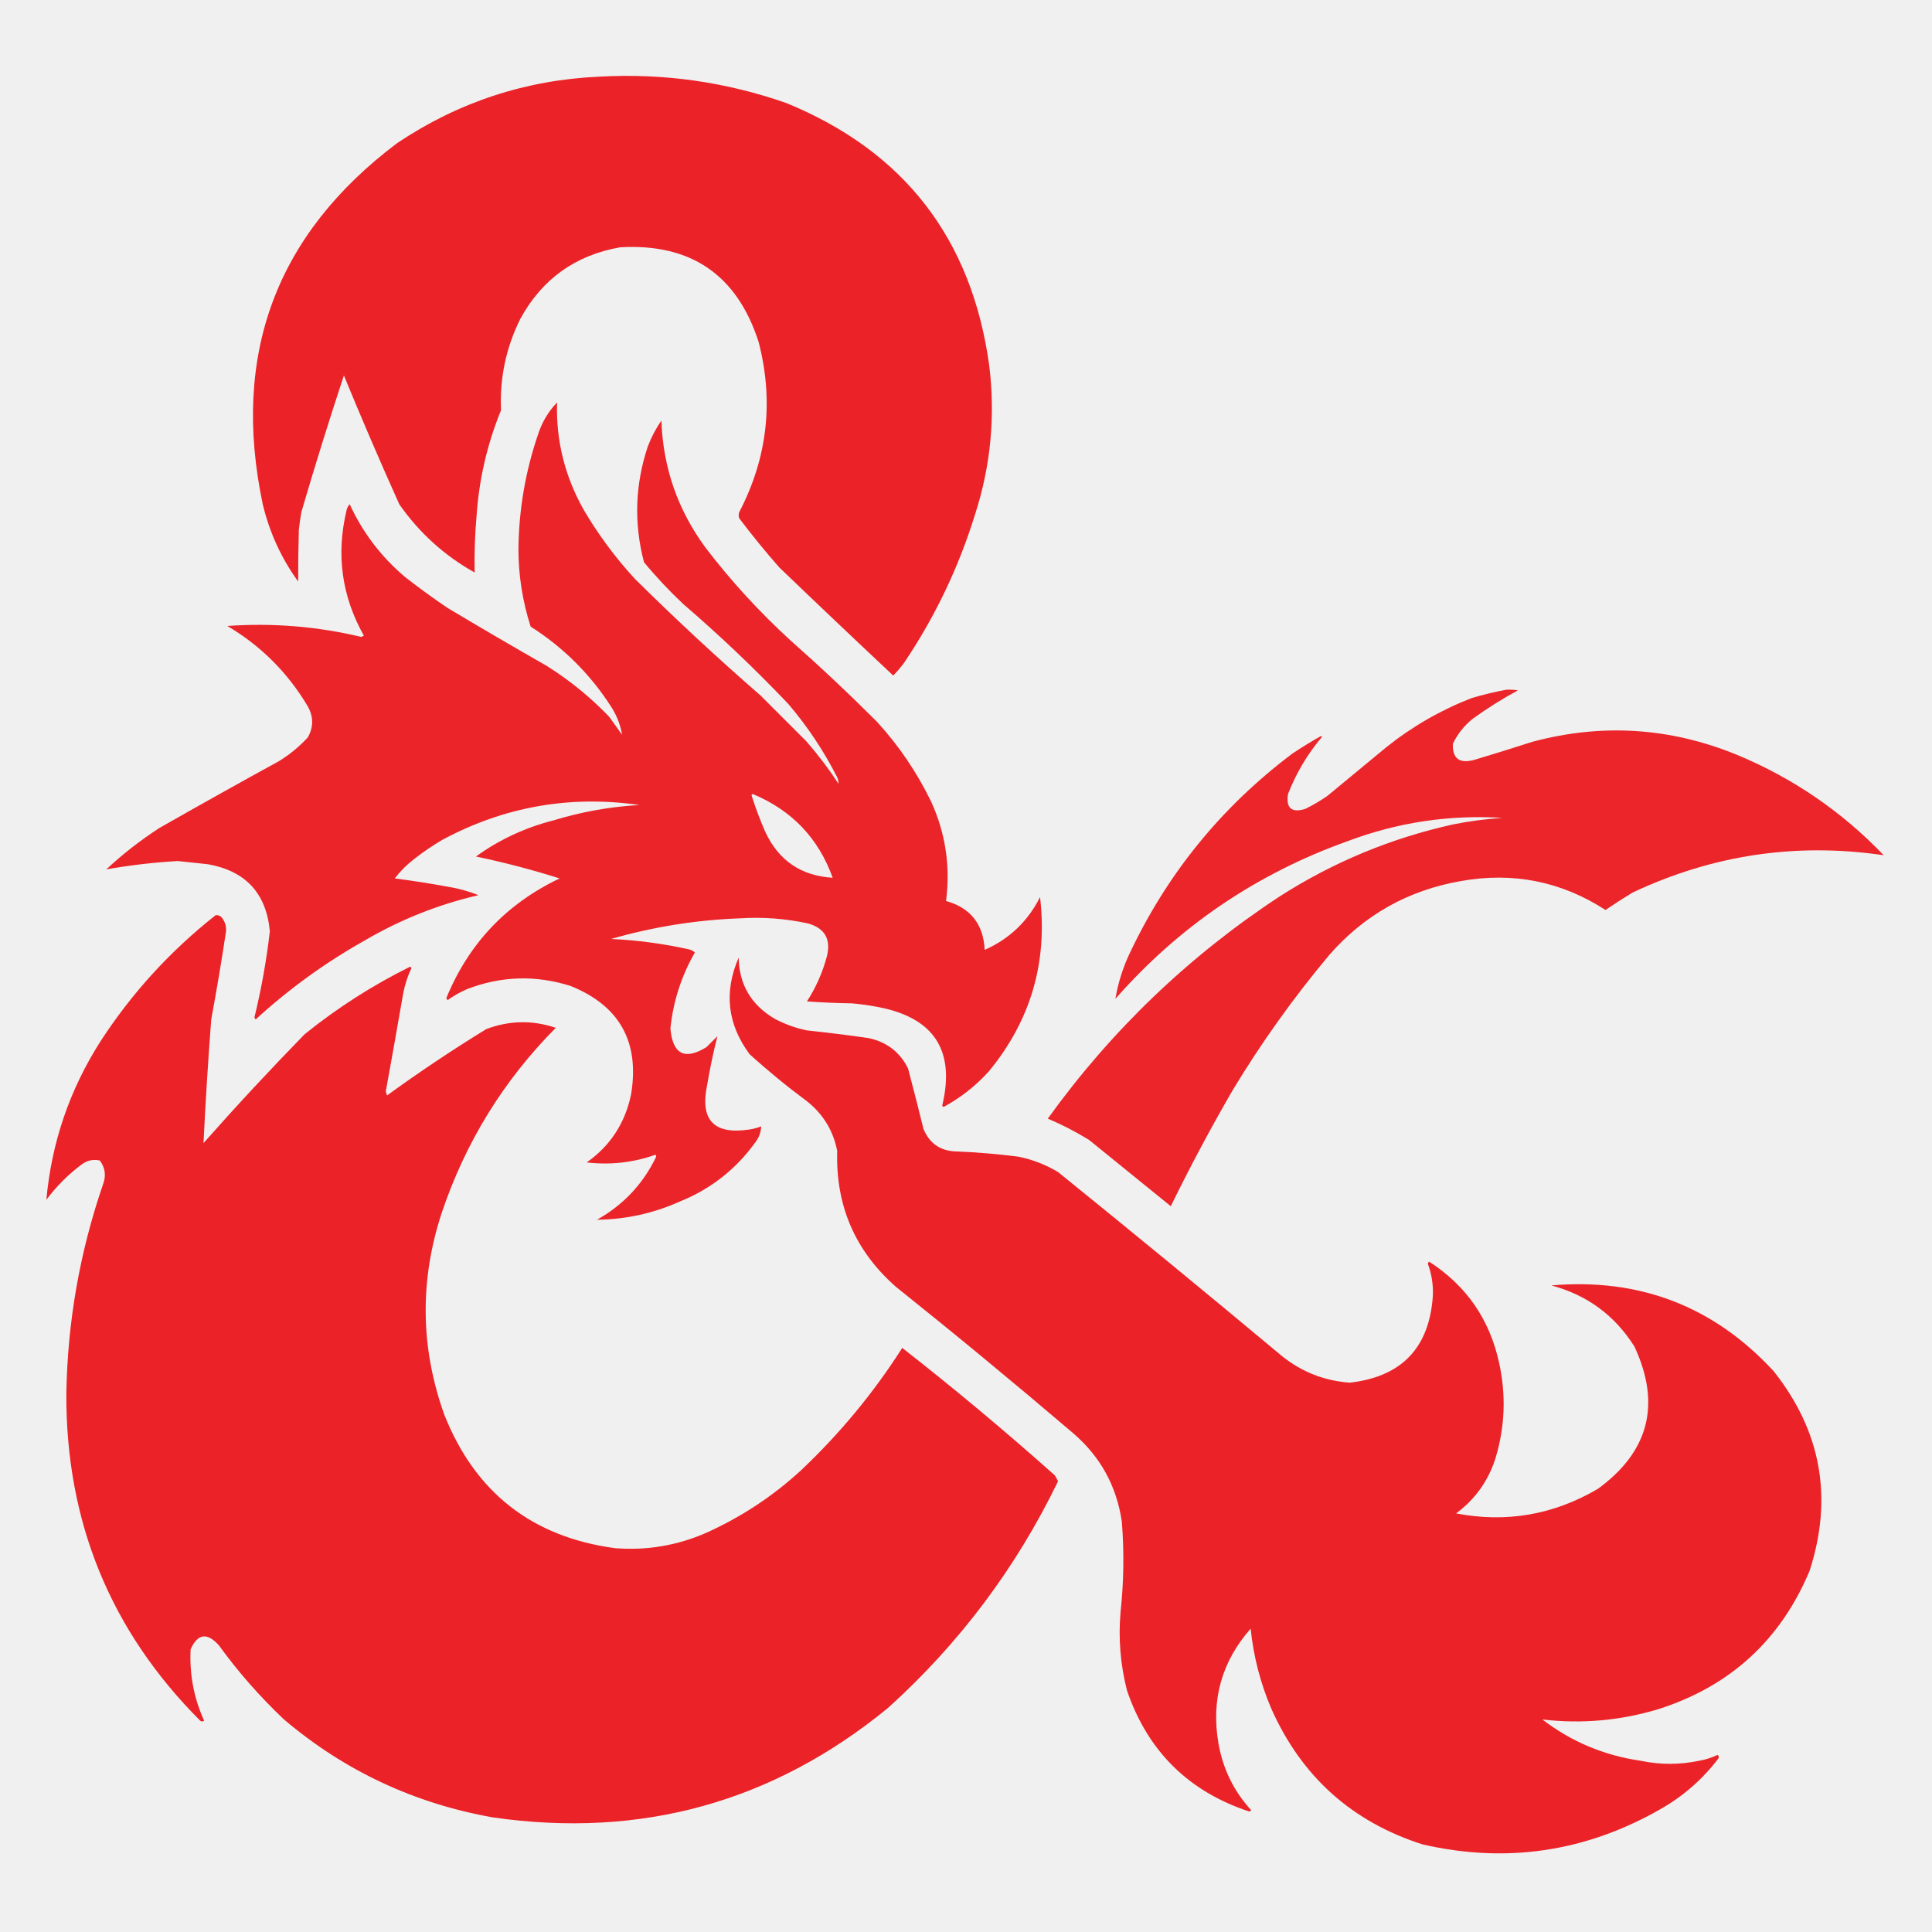
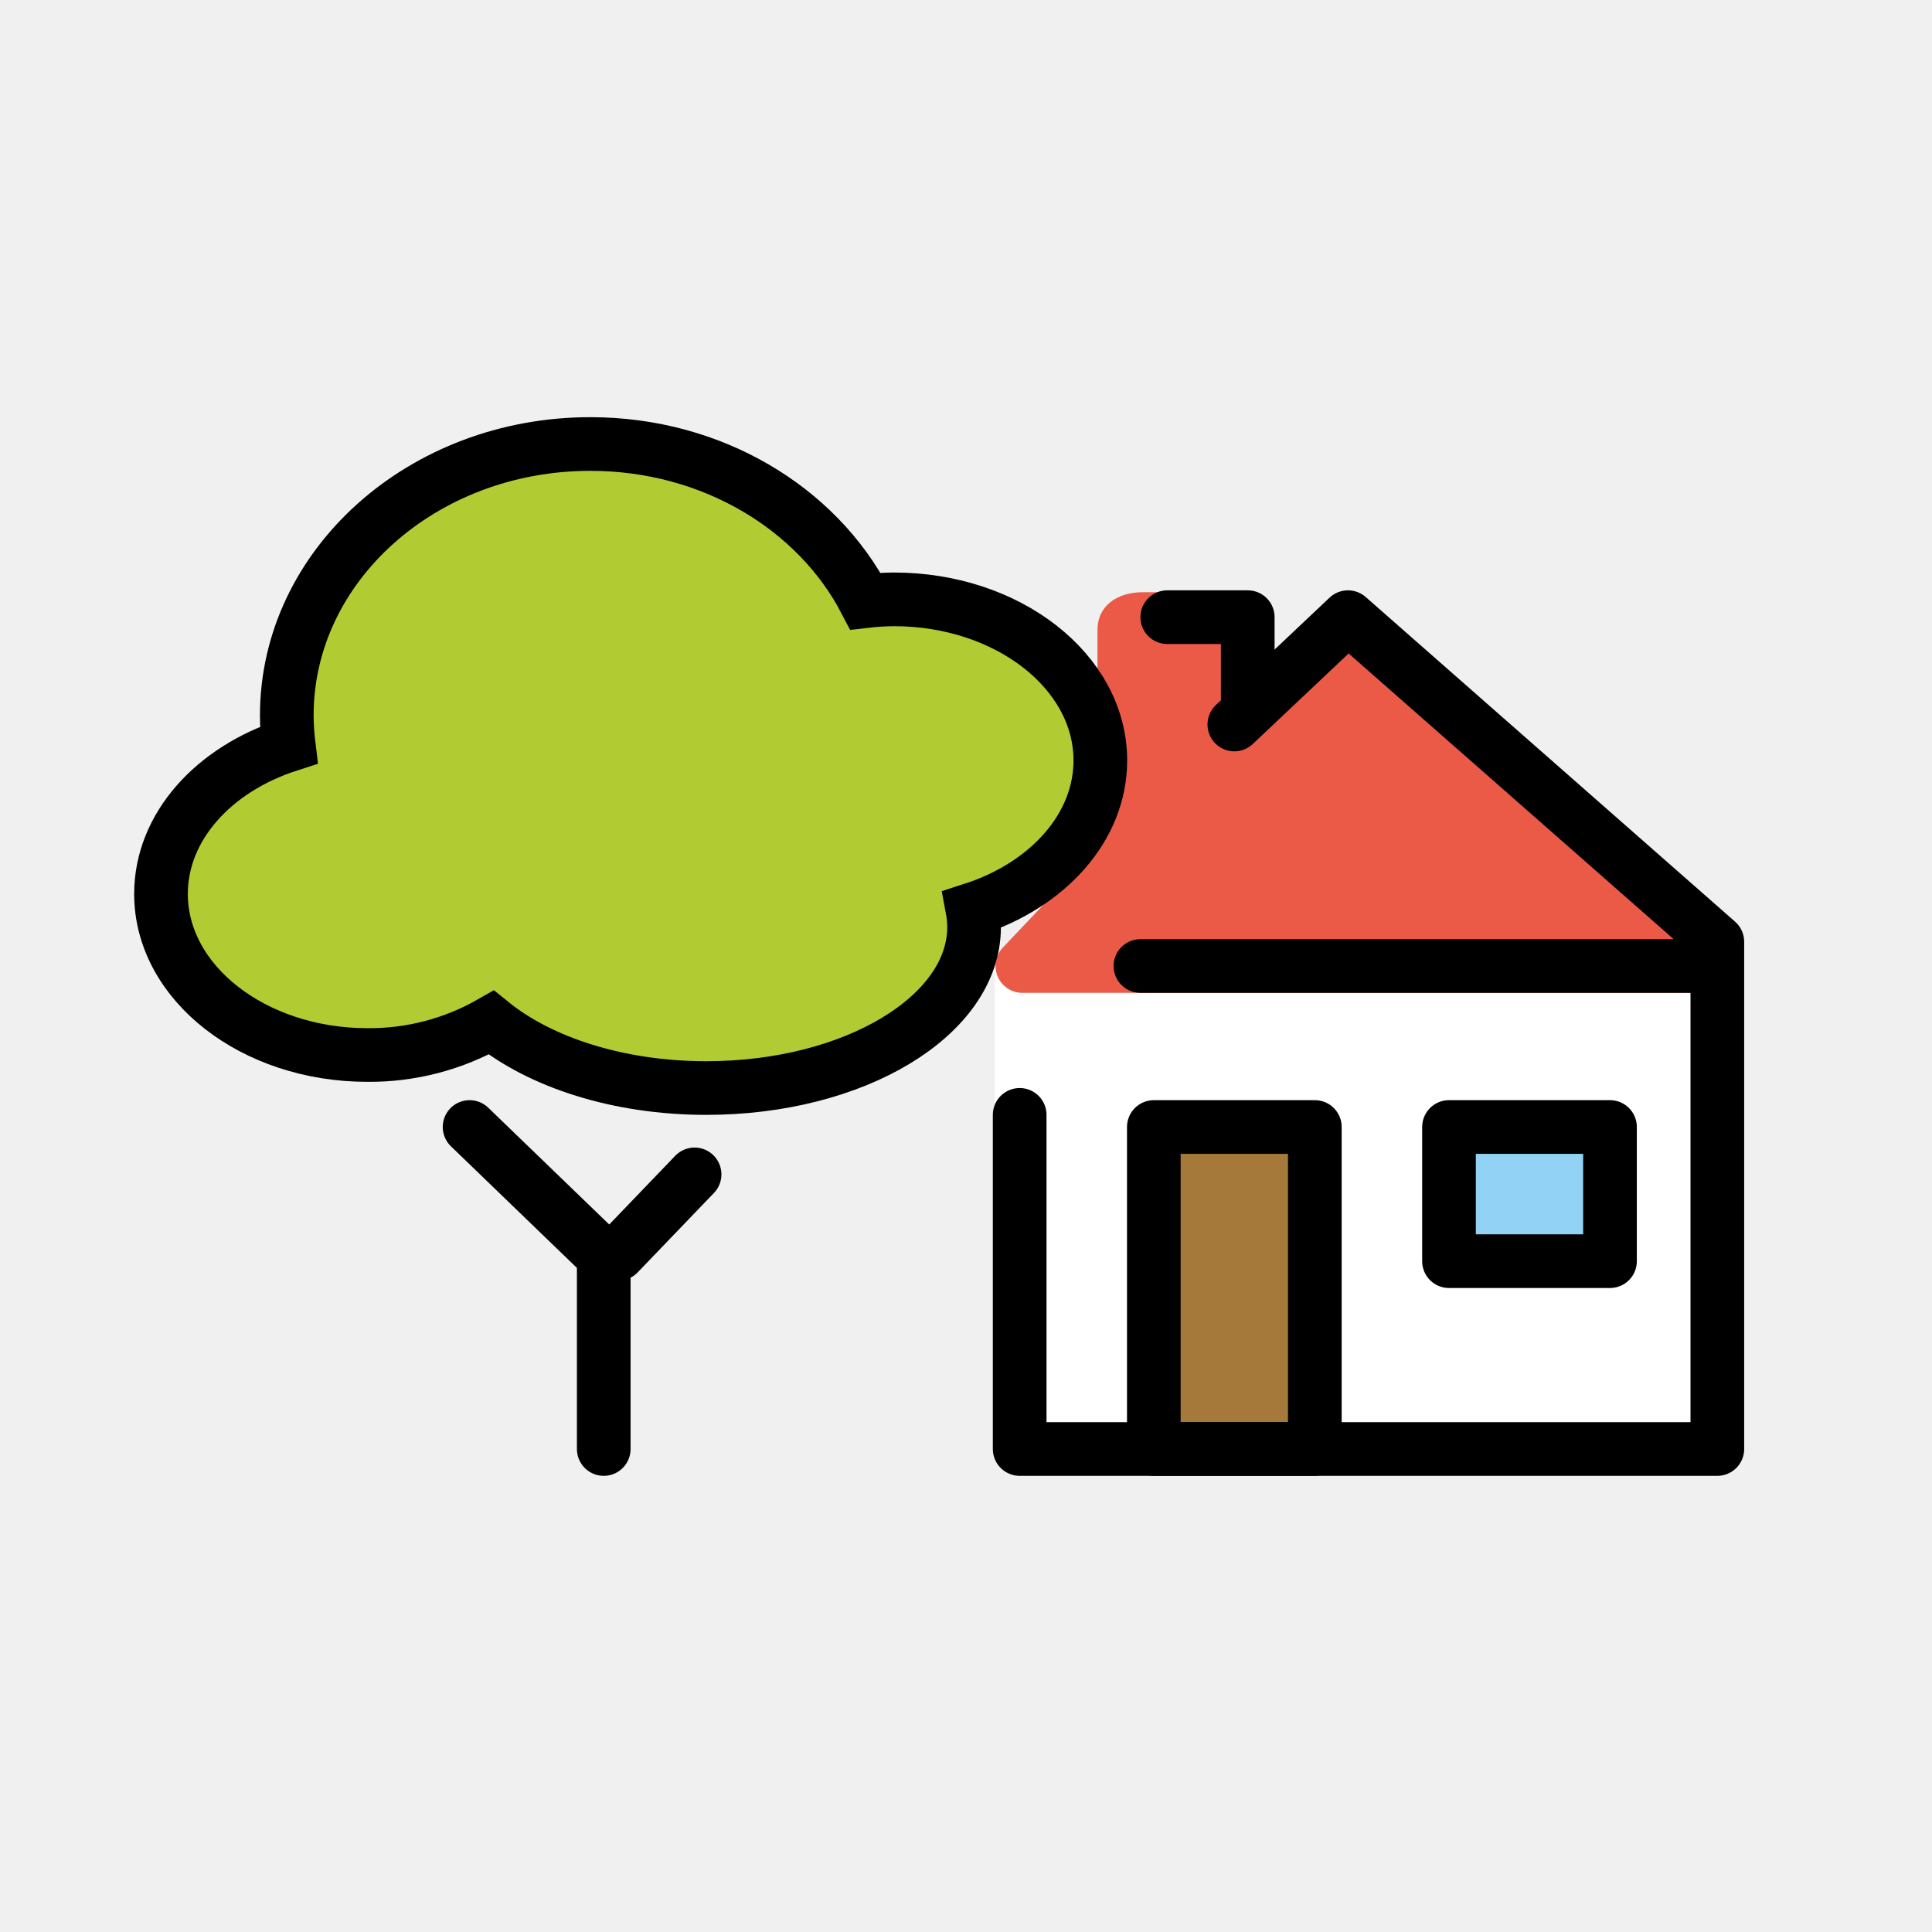
- <svg xmlns="http://www.w3.org/2000/svg" version="1.1" width="1500px" height="1500px" style="shape-rendering:geometricPrecision; text-rendering:geometricPrecision; image-rendering:optimizeQuality; fill-rule:evenodd; clip-rule:evenodd">
-   <g>
-     <path style="opacity:0.99" fill="#eb2126" d="M 465.5,59.5 C 515.226,56.757 563.559,63.59 610.5,80C 701.901,117.436 754.401,185.27 768,283.5C 772.902,322.958 769.235,361.625 757,399.5C 744.264,440.634 725.931,478.967 702,514.5C 699.394,518.059 696.56,521.393 693.5,524.5C 663.901,496.738 634.401,468.738 605,440.5C 594.188,428.201 583.855,415.534 574,402.5C 573.333,400.833 573.333,399.167 574,397.5C 595.873,355.444 600.873,311.444 589,265.5C 572.164,213.345 536.33,188.845 481.5,192C 446.728,198.117 420.895,216.617 404,247.5C 392.887,269.838 387.887,293.504 389,318.5C 378.26,344.794 371.927,372.128 370,400.5C 368.719,415.178 368.219,429.845 368.5,444.5C 344.984,431.316 325.484,413.649 310,391.5C 295.116,358.399 280.783,325.066 267,291.5C 255.398,326.64 244.398,361.973 234,397.5C 233.17,402.143 232.503,406.81 232,411.5C 231.646,424.89 231.479,438.223 231.5,451.5C 218.408,433.431 209.241,413.431 204,391.5C 179.496,275.292 214.329,181.792 308.5,111C 356.018,79.203 408.352,62.036 465.5,59.5 Z" />
+ <svg xmlns="http://www.w3.org/2000/svg" id="emoji" viewBox="0 0 72 72" version="1.1">
+   <g id="color">
+     <rect x="37.075" y="36.053" width="26.884" height="18.114" fill="#FFFFFF" />
+     <polygon fill="#EA5A47" stroke="#EA5A47" stroke-linecap="round" stroke-linejoin="round" stroke-miterlimit="10" stroke-width="2" points="50.235,23.2 38.1,36 63.5,36" />
+     <path fill="#EA5A47" d="M47.3,26l-6.4,6.059v-8.573c0-0.931,0.755-1.416,1.686-1.416h3.028 c0.931,0,1.686,0.485,1.686,1.416C47.3,23.486,47.3,26,47.3,26z" />
+     <rect x="43" y="42" width="6" height="12" fill="#A57939" />
+     <rect x="54" y="42" width="6" height="5" fill="#92D3F5" />
+     <path fill="#B1CC33" d="M41.006,28.339c0-3.312-3.445-6.003-7.694-6.003c-0.355,0.003-0.71,0.025-1.062,0.066 c-1.8-3.455-5.707-5.855-10.25-5.855c-6.248,0-11.312,4.529-11.312,10.114c0.001,0.369,0.025,0.738,0.07,1.104 C7.966,28.666,6,30.81,6,33.314c0,3.312,3.445,6.003,7.694,6.003c1.615,0.014,3.206-0.402,4.614-1.207 c1.818,1.477,4.726,2.438,8.015,2.438c5.511,0,9.978-2.688,9.978-6.003c-0.001-0.219-0.021-0.438-0.061-0.653 C39.036,32.99,41.006,30.845,41.006,28.339z" />
  </g>
-   <g>
-     <path style="opacity:0.982" fill="#eb2126" d="M 432.5,312.5 C 431.612,341.846 438.446,369.513 453,395.5C 464.382,414.925 477.716,432.925 493,449.5C 524.598,480.769 557.098,510.936 590.5,540C 602.333,551.833 614.167,563.667 626,575.5C 635.101,585.932 643.435,596.932 651,608.5C 651.122,606.831 650.788,605.165 650,603.5C 639.566,582.952 626.899,563.952 612,546.5C 586.097,519.261 558.93,493.428 530.5,469C 519.601,458.77 509.434,447.937 500,436.5C 492.057,406.246 493.057,376.246 503,346.5C 505.72,339.391 509.22,332.725 513.5,326.5C 514.775,363.161 526.275,396.161 548,425.5C 567.622,451.132 589.455,474.965 613.5,497C 636.604,517.434 659.104,538.601 681,560.5C 697.97,579.091 711.97,599.757 723,622.5C 734.151,647.057 737.984,672.724 734.5,699.5C 753.546,704.886 763.546,717.552 764.5,737.5C 783.695,728.973 798.028,715.306 807.5,696.5C 813.425,747.143 800.258,792.143 768,831.5C 757.747,842.929 745.913,852.263 732.5,859.5C 732.167,859.167 731.833,858.833 731.5,858.5C 741.801,815.934 725.467,790.434 682.5,782C 675.554,780.627 668.554,779.627 661.5,779C 649.819,778.833 638.152,778.333 626.5,777.5C 633.498,766.681 638.665,755.015 642,742.5C 645.289,729.233 640.455,720.733 627.5,717C 610.028,713.183 592.362,711.85 574.5,713C 540.5,714.25 507.167,719.583 474.5,729C 494.733,729.956 514.733,732.623 534.5,737C 536.421,737.36 538.088,738.194 539.5,739.5C 529.002,757.826 522.669,777.493 520.5,798.5C 522.251,818.541 531.584,823.374 548.5,813C 551.333,810.167 554.167,807.333 557,804.5C 553.838,816.974 551.171,829.64 549,842.5C 543.38,869.546 554.213,881.046 581.5,877C 584.796,876.543 587.963,875.709 591,874.5C 590.772,879.306 589.105,883.639 586,887.5C 570.938,908.212 551.438,923.379 527.5,933C 507.101,942.101 485.768,946.767 463.5,947C 483.981,935.519 499.314,919.185 509.5,898C 509.333,897.5 509.167,897 509,896.5C 491.677,902.644 473.844,904.644 455.5,902.5C 473.921,889.535 485.421,871.868 490,849.5C 496.667,808.821 481,780.821 443,765.5C 415.868,756.908 389.035,757.741 362.5,768C 357.175,770.327 352.175,773.16 347.5,776.5C 347.167,776 346.833,775.5 346.5,775C 363.807,732.692 393.14,701.692 434.5,682C 413.052,675.222 391.385,669.555 369.5,665C 387.661,651.922 407.661,642.589 429.5,637C 451.352,630.302 473.685,626.302 496.5,625C 442.54,617.259 391.54,626.259 343.5,652C 335.82,656.506 328.487,661.506 321.5,667C 315.833,671.333 310.833,676.333 306.5,682C 320.394,683.788 334.227,685.955 348,688.5C 356.126,689.822 363.959,691.988 371.5,695C 340.402,702.215 311.069,713.882 283.5,730C 252.79,747.209 224.457,767.709 198.5,791.5C 198.167,791 197.833,790.5 197.5,790C 202.917,767.914 206.917,745.581 209.5,723C 206.745,693.574 190.745,676.24 161.5,671C 153.62,670.104 145.787,669.27 138,668.5C 119.363,669.58 100.863,671.747 82.5,675C 95.261,663.126 108.928,652.459 123.5,643C 154.338,625.413 185.338,608.08 216.5,591C 224.828,585.909 232.328,579.742 239,572.5C 243.464,564.562 243.464,556.562 239,548.5C 223.5,522.333 202.667,501.5 176.5,486C 211.626,483.51 246.292,486.343 280.5,494.5C 281.167,494.167 281.833,493.833 282.5,493.5C 265.358,463.004 260.858,430.671 269,396.5C 269.36,394.579 270.194,392.912 271.5,391.5C 281.583,413.468 295.917,432.301 314.5,448C 325.22,456.387 336.22,464.387 347.5,472C 373.003,487.252 398.669,502.252 424.5,517C 442.226,528.131 458.393,541.298 473,556.5C 476.333,561.167 479.667,565.833 483,570.5C 481.744,563.078 479.077,556.078 475,549.5C 458.667,523.833 437.667,502.833 412,486.5C 405.73,467.01 402.563,447.01 402.5,426.5C 402.809,395.648 407.975,365.648 418,336.5C 421.111,327.274 425.944,319.274 432.5,312.5 Z M 583.5,617.5 C 583.56,616.957 583.893,616.624 584.5,616.5C 614.77,629.101 635.437,650.768 646.5,681.5C 621.813,679.979 604.313,667.979 594,645.5C 589.976,636.251 586.476,626.917 583.5,617.5 Z" />
-   </g>
-   <g>
-     <path style="opacity:0.98" fill="#eb2126" d="M 1169.5,535.5 C 1172.52,535.335 1175.52,535.502 1178.5,536C 1166.33,542.583 1154.66,549.916 1143.5,558C 1136.78,563.371 1131.62,569.871 1128,577.5C 1127.57,588.909 1133.07,593.076 1144.5,590C 1159.55,585.488 1174.55,580.822 1189.5,576C 1243.59,561.443 1296.59,564.776 1348.5,586C 1392.06,604.095 1430.06,630.095 1462.5,664C 1394.69,654.022 1329.69,663.689 1267.5,693C 1260.34,697.339 1253.34,701.839 1246.5,706.5C 1212.27,684.353 1174.93,676.853 1134.5,684C 1093.4,691.125 1059.23,710.292 1032,741.5C 1004.3,774.563 979.301,809.563 957,846.5C 939.954,875.925 923.954,905.925 909,936.5C 887.844,919.347 866.678,902.18 845.5,885C 835.241,878.704 824.574,873.204 813.5,868.5C 862.984,799.846 922.984,742.346 993.5,696C 1035.12,669.344 1080.12,650.677 1128.5,640C 1141.06,637.514 1153.72,635.847 1166.5,635C 1125.27,632.444 1085.27,638.444 1046.5,653C 975.601,678.34 915.435,719.174 866,775.5C 867.894,764.146 871.227,753.146 876,742.5C 905.314,679.397 947.814,626.897 1003.5,585C 1010.67,580.249 1018,575.749 1025.5,571.5C 1025.83,571.667 1026.17,571.833 1026.5,572C 1015.21,585.305 1006.38,600.139 1000,616.5C 998.306,627.468 1002.81,631.301 1013.5,628C 1019.43,625.065 1025.09,621.732 1030.5,618C 1045.83,605.333 1061.17,592.667 1076.5,580C 1096.49,564.04 1118.49,551.373 1142.5,542C 1151.52,539.328 1160.52,537.161 1169.5,535.5 Z" />
-   </g>
-   <g>
-     <path style="opacity:0.993" fill="#eb2126" d="M 167.5,710.5 C 169.903,710.393 171.736,711.393 173,713.5C 174.899,716.374 175.733,719.541 175.5,723C 172.054,745.897 168.221,768.73 164,791.5C 161.556,823.496 159.556,855.496 158,887.5C 183.432,858.732 209.599,830.565 236.5,803C 261.822,782.541 289.155,765.041 318.5,750.5C 318.833,750.833 319.167,751.167 319.5,751.5C 316.471,757.891 314.304,764.557 313,771.5C 308.608,796.853 304.108,822.186 299.5,847.5C 299.833,848.5 300.167,849.5 300.5,850.5C 325.486,832.353 351.153,815.186 377.5,799C 395.416,792.228 413.416,791.895 431.5,798C 390.978,838.845 361.478,886.679 343,941.5C 325.682,994.123 326.349,1046.46 345,1098.5C 369.008,1158.84 413.175,1193.34 477.5,1202C 502.177,1203.94 525.844,1199.94 548.5,1190C 575.879,1177.65 600.546,1161.32 622.5,1141C 652.494,1112.53 678.494,1081.03 700.5,1046.5C 741.017,1078.19 780.517,1111.19 819,1145.5C 819.85,1147.01 820.683,1148.51 821.5,1150C 788.93,1217.24 744.93,1275.9 689.5,1326C 600.001,1399.3 497.668,1427.63 382.5,1411C 321.448,1400.13 267.448,1374.8 220.5,1335C 201.805,1317.32 184.972,1298.15 170,1277.5C 160.849,1267.24 153.515,1268.24 148,1280.5C 147.001,1299.84 150.501,1318.34 158.5,1336C 157.5,1336.67 156.5,1336.67 155.5,1336C 85.748,1266.16 51.082,1181.5 51.5,1082C 52.418,1026.32 61.918,972.156 80,919.5C 82.527,912.818 81.694,906.651 77.5,901C 72.389,899.889 67.722,900.889 63.5,904C 53,911.833 43.833,921 36,931.5C 40.031,887.103 54.031,846.103 78,808.5C 102.421,770.911 132.255,738.244 167.5,710.5 Z" />
-   </g>
-   <g>
-     <path style="opacity:0.991" fill="#eb2126" d="M 573.5,743.5 C 573.881,764.405 583.214,780.239 601.5,791C 609.398,795.188 617.732,798.188 626.5,800C 642.541,801.695 658.541,803.695 674.5,806C 688.507,809.024 698.673,816.857 705,829.5C 709.127,845.134 713.127,860.8 717,876.5C 721.652,887.802 730.152,893.635 742.5,894C 758.565,894.631 774.565,895.964 790.5,898C 801.552,900.238 811.885,904.238 821.5,910C 879.868,957.189 937.868,1004.86 995.5,1053C 1010.83,1065.24 1028.33,1072.08 1048,1073.5C 1088.46,1068.87 1109.96,1046.21 1112.5,1005.5C 1112.78,997.069 1111.45,988.903 1108.5,981C 1108.83,980.5 1109.17,980 1109.5,979.5C 1138.52,998.163 1156.69,1024.5 1164,1058.5C 1169.42,1083.44 1168.42,1108.11 1161,1132.5C 1155.34,1150.01 1145.18,1164.18 1130.5,1175C 1169.46,1182.48 1206.12,1176.14 1240.5,1156C 1280.27,1127.07 1289.77,1090.24 1269,1045.5C 1253.76,1021.28 1232.26,1005.45 1204.5,998C 1273.07,992.07 1330.57,1014.24 1377,1064.5C 1413.98,1111.08 1423.31,1162.74 1405,1219.5C 1382.44,1273.39 1343.27,1309.23 1287.5,1327C 1258,1335.88 1228,1338.55 1197.5,1335C 1219.95,1352.22 1245.28,1362.88 1273.5,1367C 1288.84,1370.24 1304.17,1370.24 1319.5,1367C 1324.37,1366.12 1329.04,1364.62 1333.5,1362.5C 1334.58,1363.36 1334.75,1364.36 1334,1365.5C 1321.52,1381.81 1306.35,1394.98 1288.5,1405C 1230.64,1437.87 1169.31,1446.87 1104.5,1432C 1049.61,1414.45 1010.45,1379.28 987,1326.5C 978.538,1306.65 973.205,1285.99 971,1264.5C 948.527,1290.04 940.193,1319.71 946,1353.5C 949.452,1373.4 957.952,1390.74 971.5,1405.5C 971,1405.83 970.5,1406.17 970,1406.5C 922.747,1390.91 891.081,1359.58 875,1312.5C 869.871,1292.47 868.204,1272.14 870,1251.5C 872.517,1228.18 872.85,1204.85 871,1181.5C 866.977,1153.95 854.477,1131.11 833.5,1113C 788.083,1074.25 742.083,1036.25 695.5,999C 663.866,971.146 648.7,935.98 650,893.5C 646.905,877.816 639.071,864.982 626.5,855C 611.085,843.589 596.252,831.423 582,818.5C 564.739,795.208 561.906,770.208 573.5,743.5 Z" />
+   <g id="hair" />
+   <g id="skin" />
+   <g id="skin-shadow" />
+   <g id="line">
+     <polyline fill="none" stroke="#000000" stroke-linecap="round" stroke-linejoin="round" stroke-miterlimit="10" stroke-width="2" points="46,27 50.235,23 64,35.098 64,54 38,54 38,41.548" />
+     <rect x="43" y="42" width="6" height="12" fill="none" stroke="#000000" stroke-linecap="round" stroke-linejoin="round" stroke-miterlimit="10" stroke-width="2" />
+     <rect x="54" y="42" width="6" height="5" fill="none" stroke="#000000" stroke-linecap="round" stroke-linejoin="round" stroke-miterlimit="10" stroke-width="2" />
+     <polyline fill="none" stroke="#000000" stroke-linecap="round" stroke-linejoin="round" stroke-miterlimit="10" stroke-width="2" points="43.5,23 46.5,23 46.5,26" />
+     <path fill="none" stroke="#000000" stroke-miterlimit="10" stroke-width="2" d="M31.245,39.34" />
+     <polyline fill="none" stroke="#000000" stroke-linecap="round" stroke-linejoin="round" stroke-width="2" points="22.5,54 22.5,46.827 17.5,42" />
+     <line x1="23.041" x2="25.885" y1="46.727" y2="43.766" fill="none" stroke="#000000" stroke-linecap="round" stroke-linejoin="round" stroke-width="2" />
+     <path fill="none" stroke="#000000" stroke-linecap="round" stroke-miterlimit="10" stroke-width="2" d="M41.006,28.339 c0-3.312-3.445-6.003-7.694-6.003c-0.355,0.003-0.71,0.025-1.062,0.066c-1.8-3.455-5.707-5.855-10.25-5.855 c-6.248,0-11.312,4.529-11.312,10.114c0.001,0.369,0.025,0.738,0.07,1.104C7.966,28.666,6,30.81,6,33.314 c0,3.312,3.445,6.003,7.694,6.003c1.615,0.014,3.206-0.402,4.614-1.207c1.818,1.477,4.726,2.438,8.015,2.438 c5.511,0,9.978-2.688,9.978-6.003c-0.001-0.219-0.021-0.438-0.061-0.653 C39.036,32.99,41.006,30.845,41.006,28.339z" />
+     <line x1="63.5" x2="42.5" y1="36" y2="36" fill="none" stroke="#000000" stroke-linecap="round" stroke-linejoin="round" stroke-miterlimit="10" stroke-width="2" />
  </g>
</svg>
